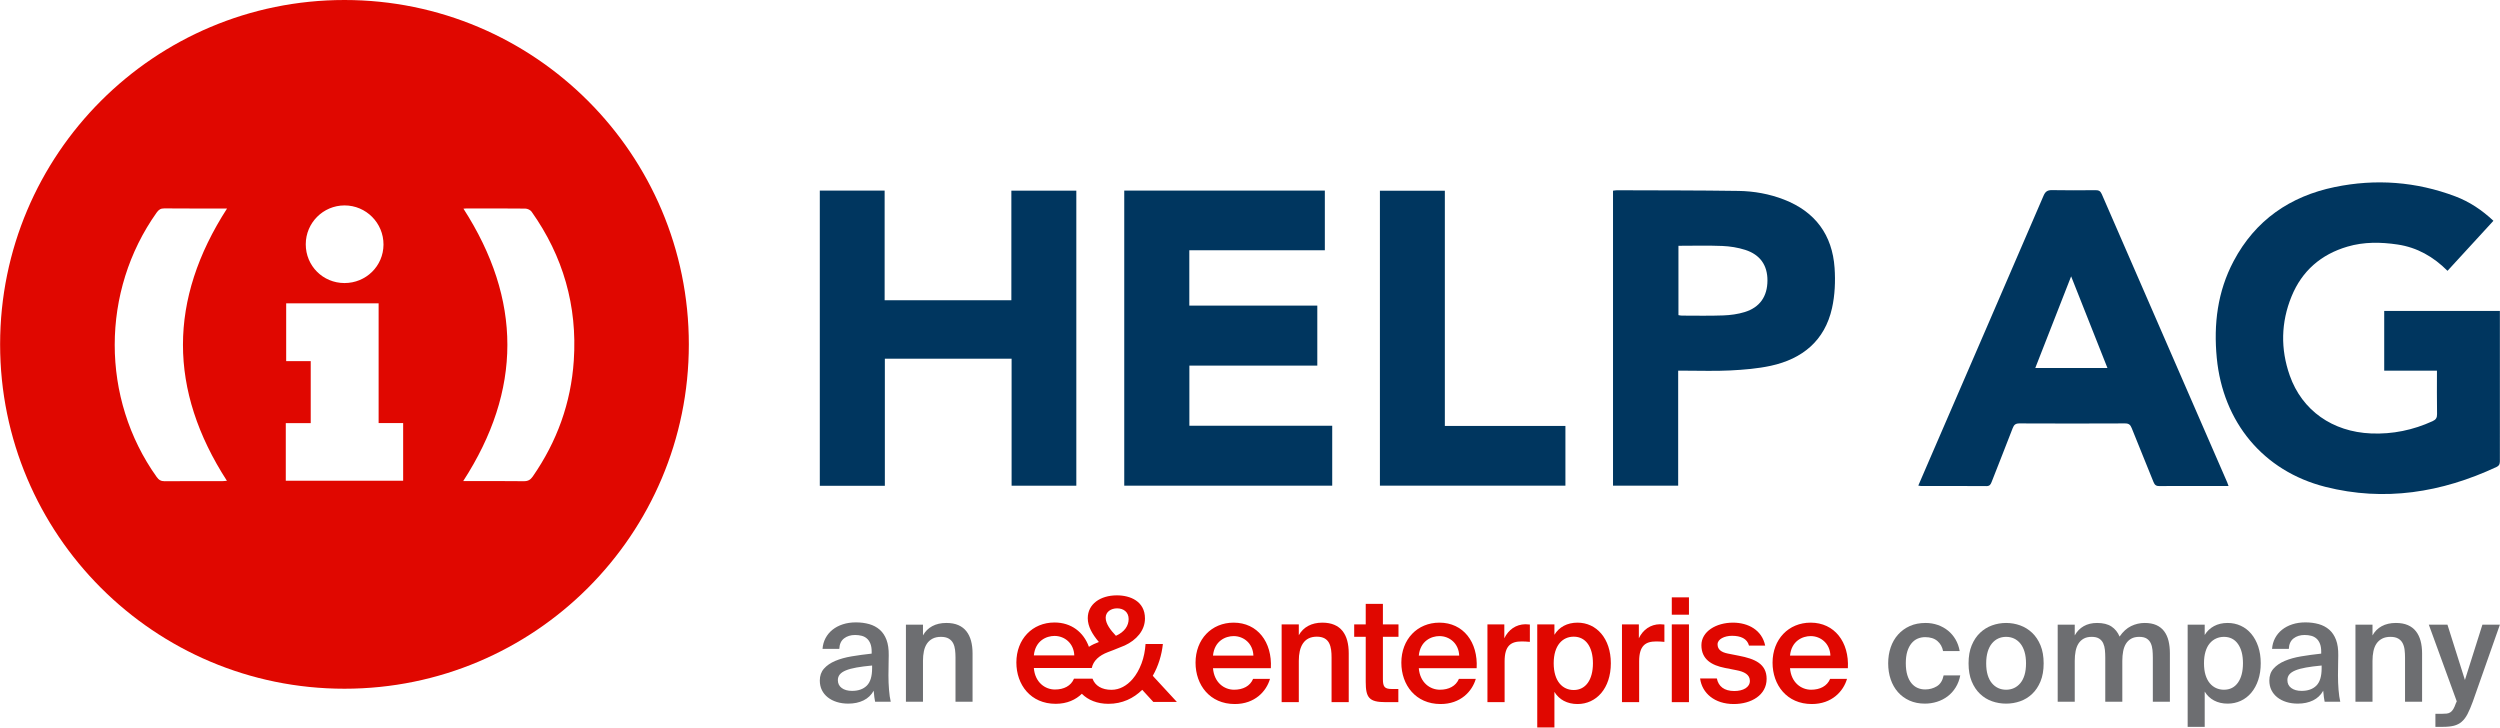
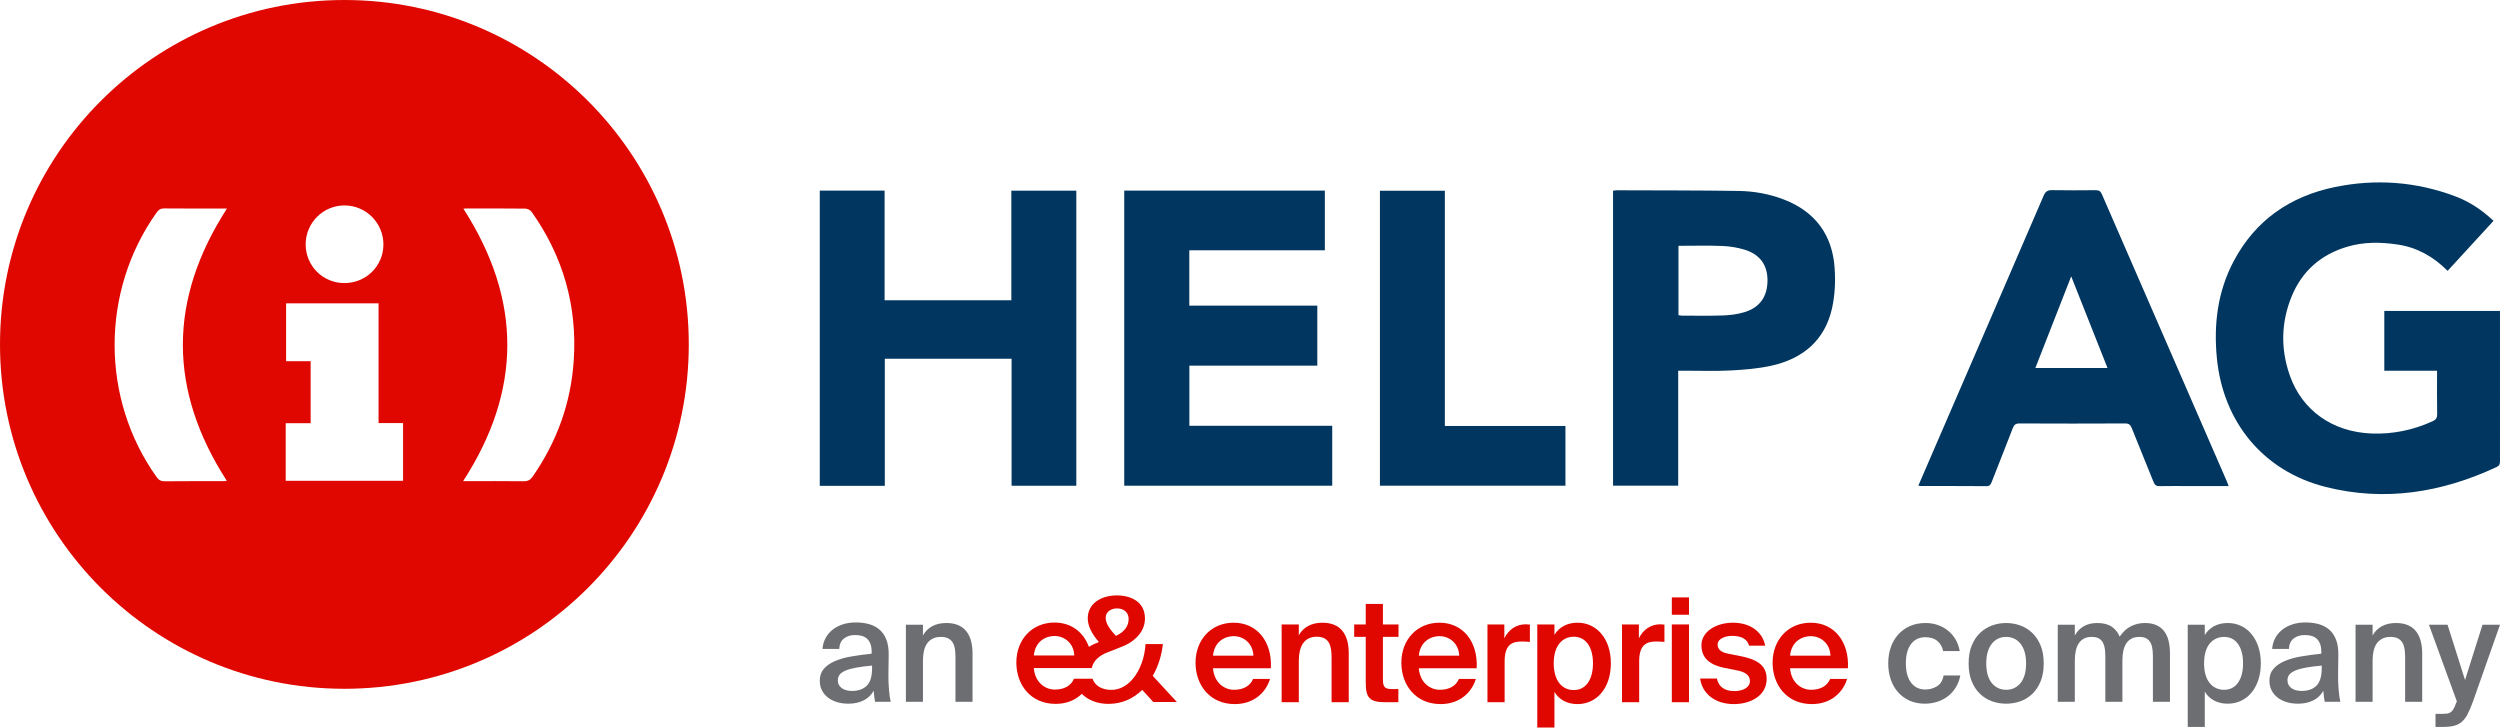
- <svg xmlns="http://www.w3.org/2000/svg" xml:space="preserve" width="8.083in" height="2.352in" style="shape-rendering:geometricPrecision; text-rendering:geometricPrecision; image-rendering:optimizeQuality; fill-rule:evenodd; clip-rule:evenodd" viewBox="0 0 805344 234360">
+ <svg xmlns="http://www.w3.org/2000/svg" xml:space="preserve" style="shape-rendering:geometricPrecision; text-rendering:geometricPrecision; image-rendering:optimizeQuality; fill-rule:evenodd; clip-rule:evenodd" viewBox="0 0 805344 234360">
  <defs>
    <style type="text/css"> .fil0 {fill:#00365F;fill-rule:nonzero} .fil2 {fill:#6D6E71;fill-rule:nonzero} .fil1 {fill:#E00700;fill-rule:nonzero} </style>
  </defs>
  <g id="Layer_x0020_1">
    <g id="_715592560">
      <path class="fil0" d="M785067 119421l-16991 0 0 -19250 37264 0 0 1858c0,15364 -2,30728 2,46092 0,958 67,1782 -1099,2328 -17676,8250 -36082,11226 -55130,6395 -20072,-5094 -32996,-20908 -34981,-41533 -1048,-10896 244,-21398 5431,-31190 6989,-13196 18192,-20892 32586,-23863 13167,-2717 26212,-1761 38852,3012 4550,1719 8553,4391 12259,7864 -4950,5396 -9845,10728 -14792,16117 -4548,-4548 -9790,-7544 -16096,-8479 -5418,-803 -10833,-880 -16128,677 -8514,2499 -14659,7815 -18023,16046 -3425,8376 -3575,16959 -580,25475 3964,11271 13776,18164 26232,18674 6909,282 13494,-1083 19787,-3957 1070,-488 1459,-1087 1439,-2285 -79,-4578 -32,-9156 -32,-13981z" />
      <path class="fil0" d="M285033 156506l-20955 0 0 -95105 20884 0 0 35328 40831 0 0 -35306 20927 0 0 95054 -20853 0 0 -40916 -40834 0 0 40945z" />
      <path class="fil0" d="M362160 61399l64622 0 0 19226 -43661 0 0 17831 41234 0 0 19330 -41213 0 0 19374 46018 0 0 19306 -67000 0 0 -95067z" />
      <path class="fil0" d="M655661 118554l23250 0c-3894,-9829 -7724,-19498 -11699,-29529 -3947,10089 -7727,19751 -11551,29529zm62266 38025c-4477,0 -8701,0 -12926,0 -3100,0 -6199,-45 -9299,22 -1053,22 -1558,-322 -1951,-1310 -2310,-5801 -4723,-11558 -7020,-17364 -438,-1106 -948,-1523 -2179,-1517 -11326,54 -22653,54 -33980,0 -1241,-8 -1765,419 -2188,1523 -2214,5774 -4516,11513 -6760,17274 -321,822 -591,1407 -1698,1398 -7034,-56 -14070,-30 -21104,-36 -222,0 -445,-67 -847,-130 1211,-2815 2379,-5532 3555,-8248 12277,-28377 24569,-56749 36799,-85145 597,-1385 1309,-1821 2765,-1793 4648,89 9300,56 13949,15 1008,-9 1586,231 2028,1247 13453,30979 26946,61942 40431,92906 114,265 199,541 425,1158z" />
      <path class="fil0" d="M540702 101524c400,60 746,156 1090,156 4468,2 8939,106 13401,-64 2295,-87 4652,-406 6839,-1078 4905,-1512 7321,-5044 7345,-10160 24,-4874 -2322,-8328 -7172,-9881 -2347,-750 -4878,-1153 -7345,-1256 -4678,-193 -9370,-56 -14158,-56l0 22339zm-21079 54932l0 -95022c460,-54 867,-142 1272,-140 13052,50 26107,19 39157,213 5009,76 9959,961 14673,2795 10066,3916 15546,11379 16281,22035 294,4283 104,8758 -828,12933 -2333,10457 -9509,16350 -19705,18570 -4275,930 -8715,1279 -13099,1506 -4876,253 -9772,67 -14661,73 -638,0 -1275,0 -2099,0l0 37037 -20991 0z" />
      <path class="fil0" d="M465444 137224l38845 0 0 19237 -59763 0 0 -95016 20918 0 0 75779z" />
      <path class="fil1" d="M184824 116129c-901,13689 -5410,26112 -13219,37379 -765,1104 -1567,1534 -2921,1518 -5901,-78 -11802,-34 -17705,-34l-1788 0c18971,-29309 18960,-58417 78,-87771 303,-19 642,-60 981,-60 6318,-4 12639,-34 18958,41 687,9 1628,444 2015,990 10178,14370 14761,30351 13601,47937zm-54978 38757l-37810 0 0 -16760 0 -1800 8033 0 0 -19978 -7906 0 0 -18629 29781 0 0 38569 7902 0 0 18598zm-56777 9c-440,33 -940,106 -1439,106 -6197,8 -12395,-32 -18590,36 -1232,13 -1931,-433 -2617,-1395 -18007,-25279 -17998,-59809 21,-85173 646,-911 1278,-1340 2451,-1329 6726,66 13453,32 20219,32 -18935,29364 -18928,58458 -45,87723zm37882 -88716c6955,-15 12601,5662 12564,12639 -36,6892 -5629,12390 -12589,12372 -6945,-18 -12466,-5556 -12456,-12495 9,-6902 5591,-12499 12481,-12516zm-10 -66179c-61271,0 -110941,49670 -110941,110941 0,61273 49670,110943 110941,110943 61273,0 110943,-49670 110943,-110943 0,-61271 -49670,-110941 -110943,-110941z" />
      <path class="fil1" d="M339688 204873c3258,0 6237,2373 6375,6283l-13028 0c464,-4747 4048,-6283 6653,-6283zm20163 -8884c2049,0 3725,1164 3725,3443 0,2095 -1258,4142 -4097,5398l-45 -47c-1675,-1768 -3258,-3815 -3258,-5770 0,-1907 1722,-3024 3675,-3024zm11495 21732c1815,-3165 2886,-6748 3259,-10239l-5585 0c-140,2142 -559,4328 -1303,6283 -732,1915 -1666,3616 -2885,5026 -1816,2094 -4142,3444 -6794,3444 -3135,0 -5286,-1344 -6100,-3588l-5966 0c-979,2328 -3259,3491 -6144,3491 -3165,0 -6422,-2281 -6793,-6934l18658 0 8 0c479,-2290 2291,-4007 5219,-5116 0,0 2708,-999 5398,-2140 3724,-1722 6516,-4794 6516,-8702 0,-5538 -4748,-7445 -9029,-7445 -5397,0 -9399,2839 -9399,7352 0,2652 1442,5166 3582,7678 -1131,405 -2220,922 -3213,1550 -1724,-4755 -5690,-7836 -11087,-7836 -7119,0 -12284,5351 -12284,12890 0,7167 4605,13309 12657,13309 3700,0 6500,-1341 8438,-3237 1974,2006 4936,3240 8561,3240 4468,0 8096,-1767 10888,-4512l3585 3908 7583 0 -7770 -8422z" />
      <path class="fil1" d="M403767 211214c-140,-3912 -3115,-6287 -6369,-6287 -2602,0 -6183,1536 -6647,6287l13016 0zm-6229 10991c2881,0 5159,-1165 6135,-3493l5439 0c-1161,4005 -4882,8102 -11341,8102 -8043,0 -12645,-6146 -12645,-13318 0,-7544 5159,-12901 12272,-12901 7670,0 12458,6241 11993,14671l-18640 0c371,4656 3626,6939 6787,6939z" />
      <path class="fil1" d="M425973 200596c6042,0 8507,3912 8507,9873l0 15740 -5532 0 0 -14389c0,-3399 -511,-6706 -4742,-6706 -4229,0 -5810,3260 -5810,7776l0 13319 -5532 0 0 -25054 5532 0 0 3493c1441,-2608 4092,-4052 7577,-4052z" />
      <path class="fil1" d="M445488 194542l0 6613 5021 0 0 4005 -5021 0 0 13646c0,2561 604,3166 2974,3166l2000 0 0 4237 -4091 0c-5346,0 -6416,-1443 -6416,-6566l0 -14483 -3718 0 0 -4005 3718 0 0 -6613 5533 0z" />
      <path class="fil1" d="M470069 211214c-140,-3912 -3114,-6287 -6369,-6287 -2602,0 -6182,1536 -6647,6287l13016 0zm-6229 10991c2882,0 5159,-1165 6136,-3493l5439 0c-1162,4005 -4882,8102 -11342,8102 -8043,0 -12645,-6146 -12645,-13318 0,-7544 5159,-12901 12272,-12901 7670,0 12458,6241 11994,14671l-18641 0c372,4656 3626,6939 6787,6939z" />
      <path class="fil1" d="M490184 206650c-3488,0 -5486,1397 -5486,6427l0 13132 -5532 0 0 -25053 5439 0 0 4469c1348,-2794 3765,-4469 6787,-4517 419,0 1023,48 1442,94l0 5588c-930,-93 -1814,-140 -2650,-140z" />
      <path class="fil1" d="M513156 213682c0,-5261 -2324,-8568 -6182,-8568 -3626,0 -6462,2794 -6462,8568 0,5775 2836,8617 6462,8617 3858,0 6182,-3308 6182,-8617zm-12411 -9174c1487,-2470 4091,-3912 7437,-3912 6091,0 10739,5077 10739,13086 0,8058 -4648,13133 -10739,13133 -3346,0 -5950,-1442 -7437,-3912l0 11457 -5532 0 0 -33205 5532 0 0 3353z" />
      <path class="fil1" d="M533527 206650c-3486,0 -5486,1397 -5486,6427l0 13132 -5532 0 0 -25053 5439 0 0 4469c1349,-2794 3765,-4469 6787,-4517 418,0 1022,48 1442,94l0 5588c-930,-93 -1814,-140 -2650,-140z" />
      <path class="fil1" d="M544087 226210l-5531 0 0 -25054 5531 0 0 25054zm0 -28176l-5531 0 0 -5588 5531 0 0 5588z" />
      <path class="fil1" d="M557954 204834c-2417,0 -4649,1072 -4649,2747 0,1678 1208,2561 3348,2980l3532 699c5066,979 8924,2561 8924,7452 0,5216 -4926,8102 -10598,8102 -6135,0 -10227,-3492 -10831,-8242l5392 0c513,2561 2371,4052 5626,4052 2881,0 5019,-1211 5019,-3259 0,-2051 -1858,-2981 -4322,-3447l-3765 -745c-4231,-839 -7530,-2748 -7530,-7312 0,-4425 4742,-7266 10180,-7266 4880,0 9342,2377 10365,7406l-5206 0c-604,-2282 -2696,-3167 -5485,-3167z" />
      <path class="fil1" d="M589661 211214c-140,-3912 -3114,-6287 -6369,-6287 -2602,0 -6182,1536 -6647,6287l13016 0zm-6229 10991c2882,0 5159,-1165 6136,-3493l5439 0c-1162,4005 -4882,8102 -11342,8102 -8043,0 -12645,-6146 -12645,-13318 0,-7544 5159,-12901 12272,-12901 7670,0 12458,6241 11995,14671l-18642 0c372,4656 3626,6939 6787,6939z" />
      <path class="fil2" d="M280929 214405c-1970,185 -3648,401 -5033,647 -1385,246 -2523,553 -3416,922 -893,370 -1545,809 -1961,1317 -416,506 -624,1116 -624,1822 0,1078 415,1924 1247,2541 831,615 1938,923 3323,923 2031,0 3616,-562 4754,-1686 1140,-1124 1710,-2993 1710,-5608l0 -878zm-5217 -13895c1537,0 2961,185 4270,553 1308,370 2437,970 3394,1801 953,831 1685,1924 2192,3277 507,1355 745,3017 715,4986 0,309 -7,715 -22,1224 -17,507 -24,1055 -24,1638 0,586 -8,1193 -22,1823 -17,632 -25,1225 -25,1779 0,1569 62,3116 185,4638 123,1525 307,2809 555,3855l-5032 0c-93,-522 -178,-1031 -254,-1523 -78,-492 -147,-1168 -208,-2031 -770,1385 -1863,2423 -3277,3116 -1416,694 -3047,1038 -4894,1038 -1354,0 -2593,-177 -3715,-529 -1126,-354 -2095,-855 -2910,-1502 -816,-645 -1446,-1422 -1892,-2330 -447,-908 -669,-1931 -669,-3072 0,-1537 446,-2814 1339,-3830 892,-1016 2100,-1847 3623,-2494 1525,-645 3294,-1137 5308,-1476 2017,-340 4162,-630 6440,-878l0 -600c0,-1046 -138,-1916 -414,-2608 -277,-693 -654,-1247 -1131,-1662 -477,-416 -1039,-706 -1685,-876 -647,-170 -1355,-256 -2123,-256 -1417,0 -2602,371 -3556,1109 -954,738 -1462,1863 -1523,3370l-5402 0c93,-1262 416,-2415 969,-3463 556,-1045 1301,-1946 2241,-2701 937,-753 2046,-1338 3323,-1753 1277,-416 2684,-623 4224,-623z" />
      <path class="fil2" d="M297316 204711c708,-1294 1699,-2285 2978,-2978 1277,-692 2792,-1039 4546,-1039 1508,0 2794,231 3855,693 1062,461 1931,1124 2609,1985 677,862 1176,1892 1500,3093 323,1200 485,2538 485,4016l0 15603 -5495 0 0 -14265c0,-831 -45,-1645 -138,-2445 -93,-801 -300,-1517 -622,-2147 -325,-632 -801,-1131 -1432,-1500 -630,-370 -1470,-554 -2516,-554 -1046,0 -1938,192 -2677,576 -739,385 -1339,917 -1800,1593 -462,677 -794,1494 -993,2446 -200,954 -300,1987 -300,3094l0 13202 -5493 0 0 -24836 5493 0 0 3463z" />
      <path class="fil2" d="M620319 200695c1385,0 2694,216 3926,646 1228,431 2329,1039 3299,1823 969,785 1777,1732 2424,2839 646,1109 1091,2354 1339,3739l-5355 0c-248,-1322 -854,-2399 -1825,-3230 -968,-832 -2283,-1247 -3946,-1247 -861,0 -1670,162 -2425,484 -753,323 -1414,831 -1983,1523 -570,693 -1016,1564 -1340,2610 -322,1045 -484,2307 -484,3785 0,1476 162,2745 484,3808 324,1062 770,1938 1340,2632 569,691 1230,1200 1983,1523 755,324 1564,484 2425,484 1385,0 2639,-338 3761,-1016 1124,-676 1855,-1847 2194,-3507l5355 0c-276,1446 -769,2740 -1478,3876 -708,1141 -1569,2095 -2583,2863 -1018,770 -2157,1355 -3418,1754 -1262,401 -2569,600 -3924,600 -1845,0 -3500,-330 -4962,-991 -1463,-662 -2700,-1570 -3716,-2726 -1016,-1153 -1793,-2521 -2332,-4107 -539,-1584 -807,-3301 -807,-5148 0,-1846 268,-3562 807,-5147 539,-1584 1331,-2961 2378,-4132 1046,-1168 2308,-2083 3786,-2747 1476,-661 3169,-991 5077,-991z" />
      <path class="fil2" d="M646263 222207c922,0 1771,-177 2539,-532 769,-352 1446,-876 2031,-1569 584,-692 1038,-1569 1362,-2632 323,-1060 485,-2315 485,-3761 0,-1417 -162,-2662 -485,-3739 -324,-1077 -778,-1970 -1362,-2678 -585,-708 -1262,-1238 -2031,-1592 -768,-354 -1617,-532 -2539,-532 -923,0 -1771,178 -2539,532 -770,354 -1446,884 -2031,1592 -586,708 -1039,1601 -1363,2678 -322,1077 -484,2322 -484,3739 0,1446 162,2701 484,3761 324,1063 777,1940 1363,2632 585,693 1261,1217 2031,1569 768,355 1616,532 2539,532zm0 -21513c1569,0 3078,263 4523,784 1447,524 2731,1316 3855,2379 1124,1062 2024,2408 2701,4039 676,1631 1016,3571 1016,5817 0,2246 -340,4186 -1016,5817 -677,1631 -1577,2977 -2701,4039 -1124,1061 -2408,1847 -3855,2354 -1445,507 -2954,762 -4523,762 -1569,0 -3077,-255 -4524,-762 -1446,-507 -2732,-1293 -3854,-2354 -1124,-1062 -2024,-2408 -2701,-4039 -676,-1631 -1016,-3571 -1016,-5817 0,-2246 340,-4186 1016,-5817 677,-1631 1577,-2977 2701,-4039 1122,-1063 2408,-1855 3854,-2379 1447,-521 2955,-784 4524,-784z" />
      <path class="fil2" d="M668376 226085l-5494 0 0 -24836 5494 0 0 3463c708,-1294 1669,-2287 2885,-2979 1215,-693 2654,-1038 4316,-1038 1939,0 3486,384 4640,1154 1153,769 2024,1847 2607,3231 1077,-1570 2309,-2692 3694,-3371 1385,-677 2846,-1014 4386,-1014 1476,0 2730,231 3761,691 1031,463 1872,1125 2517,1985 646,864 1116,1895 1409,3095 290,1200 438,2538 438,4016l0 15603 -5495 0 0 -14264c0,-832 -38,-1646 -114,-2448 -78,-799 -263,-1515 -556,-2147 -292,-630 -730,-1130 -1313,-1500 -586,-369 -1387,-554 -2401,-554 -1016,0 -1872,192 -2563,578 -691,384 -1254,915 -1685,1592 -430,678 -738,1492 -923,2447 -184,954 -277,1985 -277,3092l0 13204 -5493 0 0 -14264c0,-832 -39,-1646 -115,-2448 -79,-799 -264,-1515 -554,-2147 -293,-630 -733,-1130 -1318,-1500 -583,-369 -1384,-554 -2399,-554 -1015,0 -1869,192 -2562,578 -692,384 -1254,915 -1685,1592 -431,678 -738,1492 -923,2447 -185,954 -277,1985 -277,3092l0 13204z" />
      <path class="fil2" d="M710015 213667c0,1446 162,2701 485,3762 324,1062 777,1946 1362,2655 584,708 1270,1239 2054,1592 785,354 1624,531 2517,531 1938,0 3446,-763 4523,-2286 1078,-1522 1616,-3608 1616,-6254 0,-2616 -538,-4686 -1616,-6209 -1077,-1525 -2585,-2285 -4523,-2285 -893,0 -1732,177 -2517,529 -784,356 -1470,878 -2054,1572 -585,691 -1038,1576 -1362,2654 -323,1077 -485,2324 -485,3739zm231 -12420l0 3326c739,-1232 1739,-2187 3002,-2863 1261,-676 2723,-1016 4385,-1016 1507,0 2915,300 4223,900 1309,600 2439,1471 3393,2609 954,1139 1702,2510 2240,4109 537,1601 807,3386 807,5355 0,1999 -270,3800 -807,5401 -538,1601 -1286,2971 -2240,4108 -954,1139 -2084,2009 -3393,2608 -1308,601 -2716,901 -4223,901 -1662,0 -3124,-339 -4385,-1015 -1263,-677 -2263,-1631 -3002,-2863l0 11356 -5494 0 0 -32916 5494 0z" />
      <path class="fil2" d="M747916 214405c-1970,185 -3645,401 -5030,647 -1387,246 -2526,553 -3419,922 -893,370 -1545,809 -1960,1317 -416,506 -623,1116 -623,1822 0,1078 414,1924 1245,2541 831,615 1940,923 3325,923 2030,0 3616,-562 4755,-1686 1137,-1124 1707,-2993 1707,-5608l0 -878zm-5217 -13895c1540,0 2962,185 4270,553 1309,370 2440,970 3394,1801 953,831 1685,1924 2192,3277 509,1355 746,3017 716,4986 0,309 -7,715 -22,1224 -17,507 -25,1055 -25,1638 0,586 -7,1193 -22,1823 -17,632 -22,1225 -22,1779 0,1569 60,3116 183,4638 122,1525 309,2809 555,3855l-5032 0c-92,-522 -177,-1031 -254,-1523 -77,-492 -147,-1168 -207,-2031 -772,1385 -1864,2423 -3278,3116 -1417,694 -3048,1038 -4895,1038 -1353,0 -2593,-177 -3715,-529 -1123,-354 -2093,-855 -2909,-1502 -815,-645 -1446,-1422 -1892,-2330 -445,-908 -669,-1931 -669,-3072 0,-1537 445,-2814 1338,-3830 893,-1016 2101,-1847 3624,-2494 1524,-645 3293,-1137 5310,-1476 2014,-340 4161,-630 6439,-878l0 -600c0,-1046 -139,-1916 -415,-2608 -278,-693 -655,-1247 -1132,-1662 -477,-416 -1038,-706 -1685,-876 -646,-170 -1355,-256 -2122,-256 -1417,0 -2603,371 -3555,1109 -954,738 -1463,1863 -1524,3370l-5402 0c93,-1262 416,-2415 969,-3463 556,-1045 1301,-1946 2240,-2701 938,-753 2047,-1338 3323,-1753 1278,-416 2685,-623 4224,-623z" />
      <path class="fil2" d="M764304 204711c708,-1294 1700,-2285 2976,-2978 1277,-692 2794,-1039 4548,-1039 1508,0 2794,231 3854,693 1063,461 1932,1124 2610,1985 677,862 1176,1892 1500,3093 323,1200 485,2538 485,4016l0 15603 -5495 0 0 -14265c0,-831 -44,-1645 -138,-2445 -93,-801 -300,-1517 -622,-2147 -324,-632 -802,-1131 -1431,-1500 -632,-370 -1471,-554 -2517,-554 -1047,0 -1939,192 -2678,576 -738,385 -1338,917 -1801,1593 -460,677 -792,1494 -991,2446 -202,954 -300,1987 -300,3094l0 13202 -5493 0 0 -24836 5493 0 0 3463z" />
      <path class="fil2" d="M784569 234163l0 -4201 2079 0c583,0 1099,-22 1545,-69 447,-47 846,-184 1200,-416 355,-231 669,-576 947,-1038 278,-462 553,-1092 831,-1894l276 -598 -9001 -24698 6002 0 5631 17819 5632 -17819 5633 0 -8726 24790c-584,1599 -1147,2924 -1686,3970 -538,1045 -1161,1876 -1869,2491 -708,617 -1539,1048 -2492,1294 -954,246 -2123,369 -3508,369l-2494 0z" />
    </g>
  </g>
</svg>
